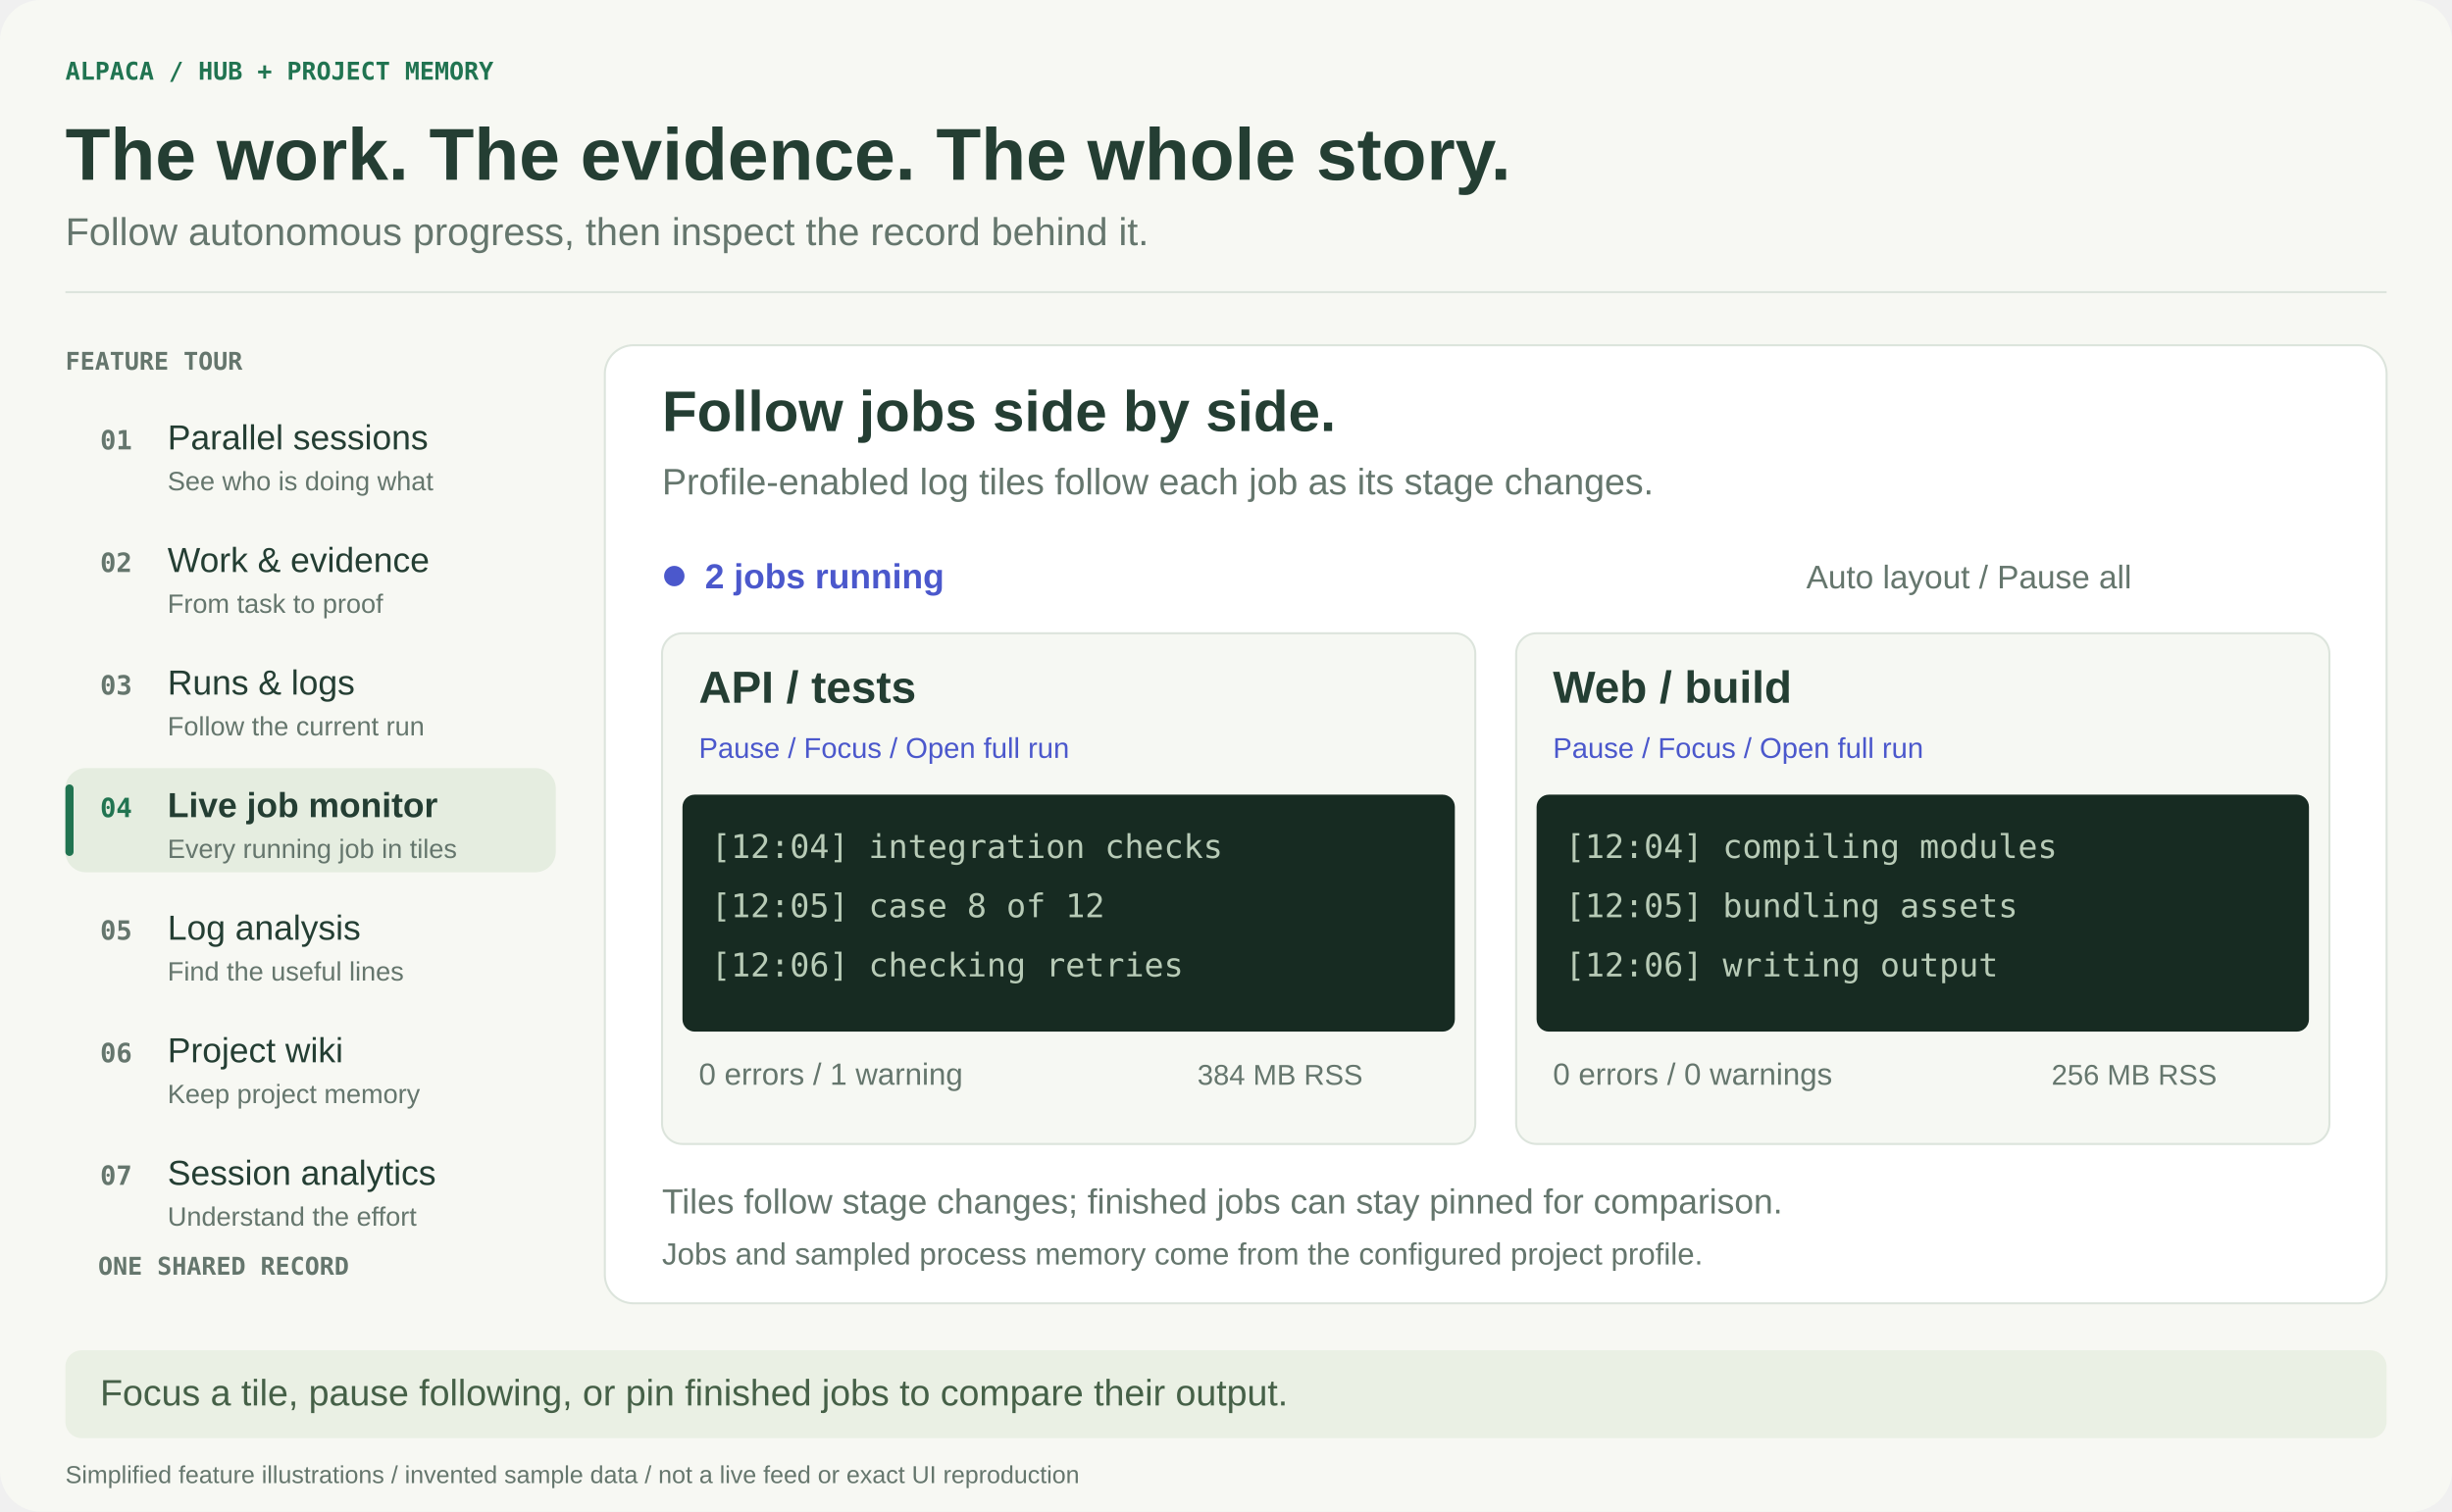
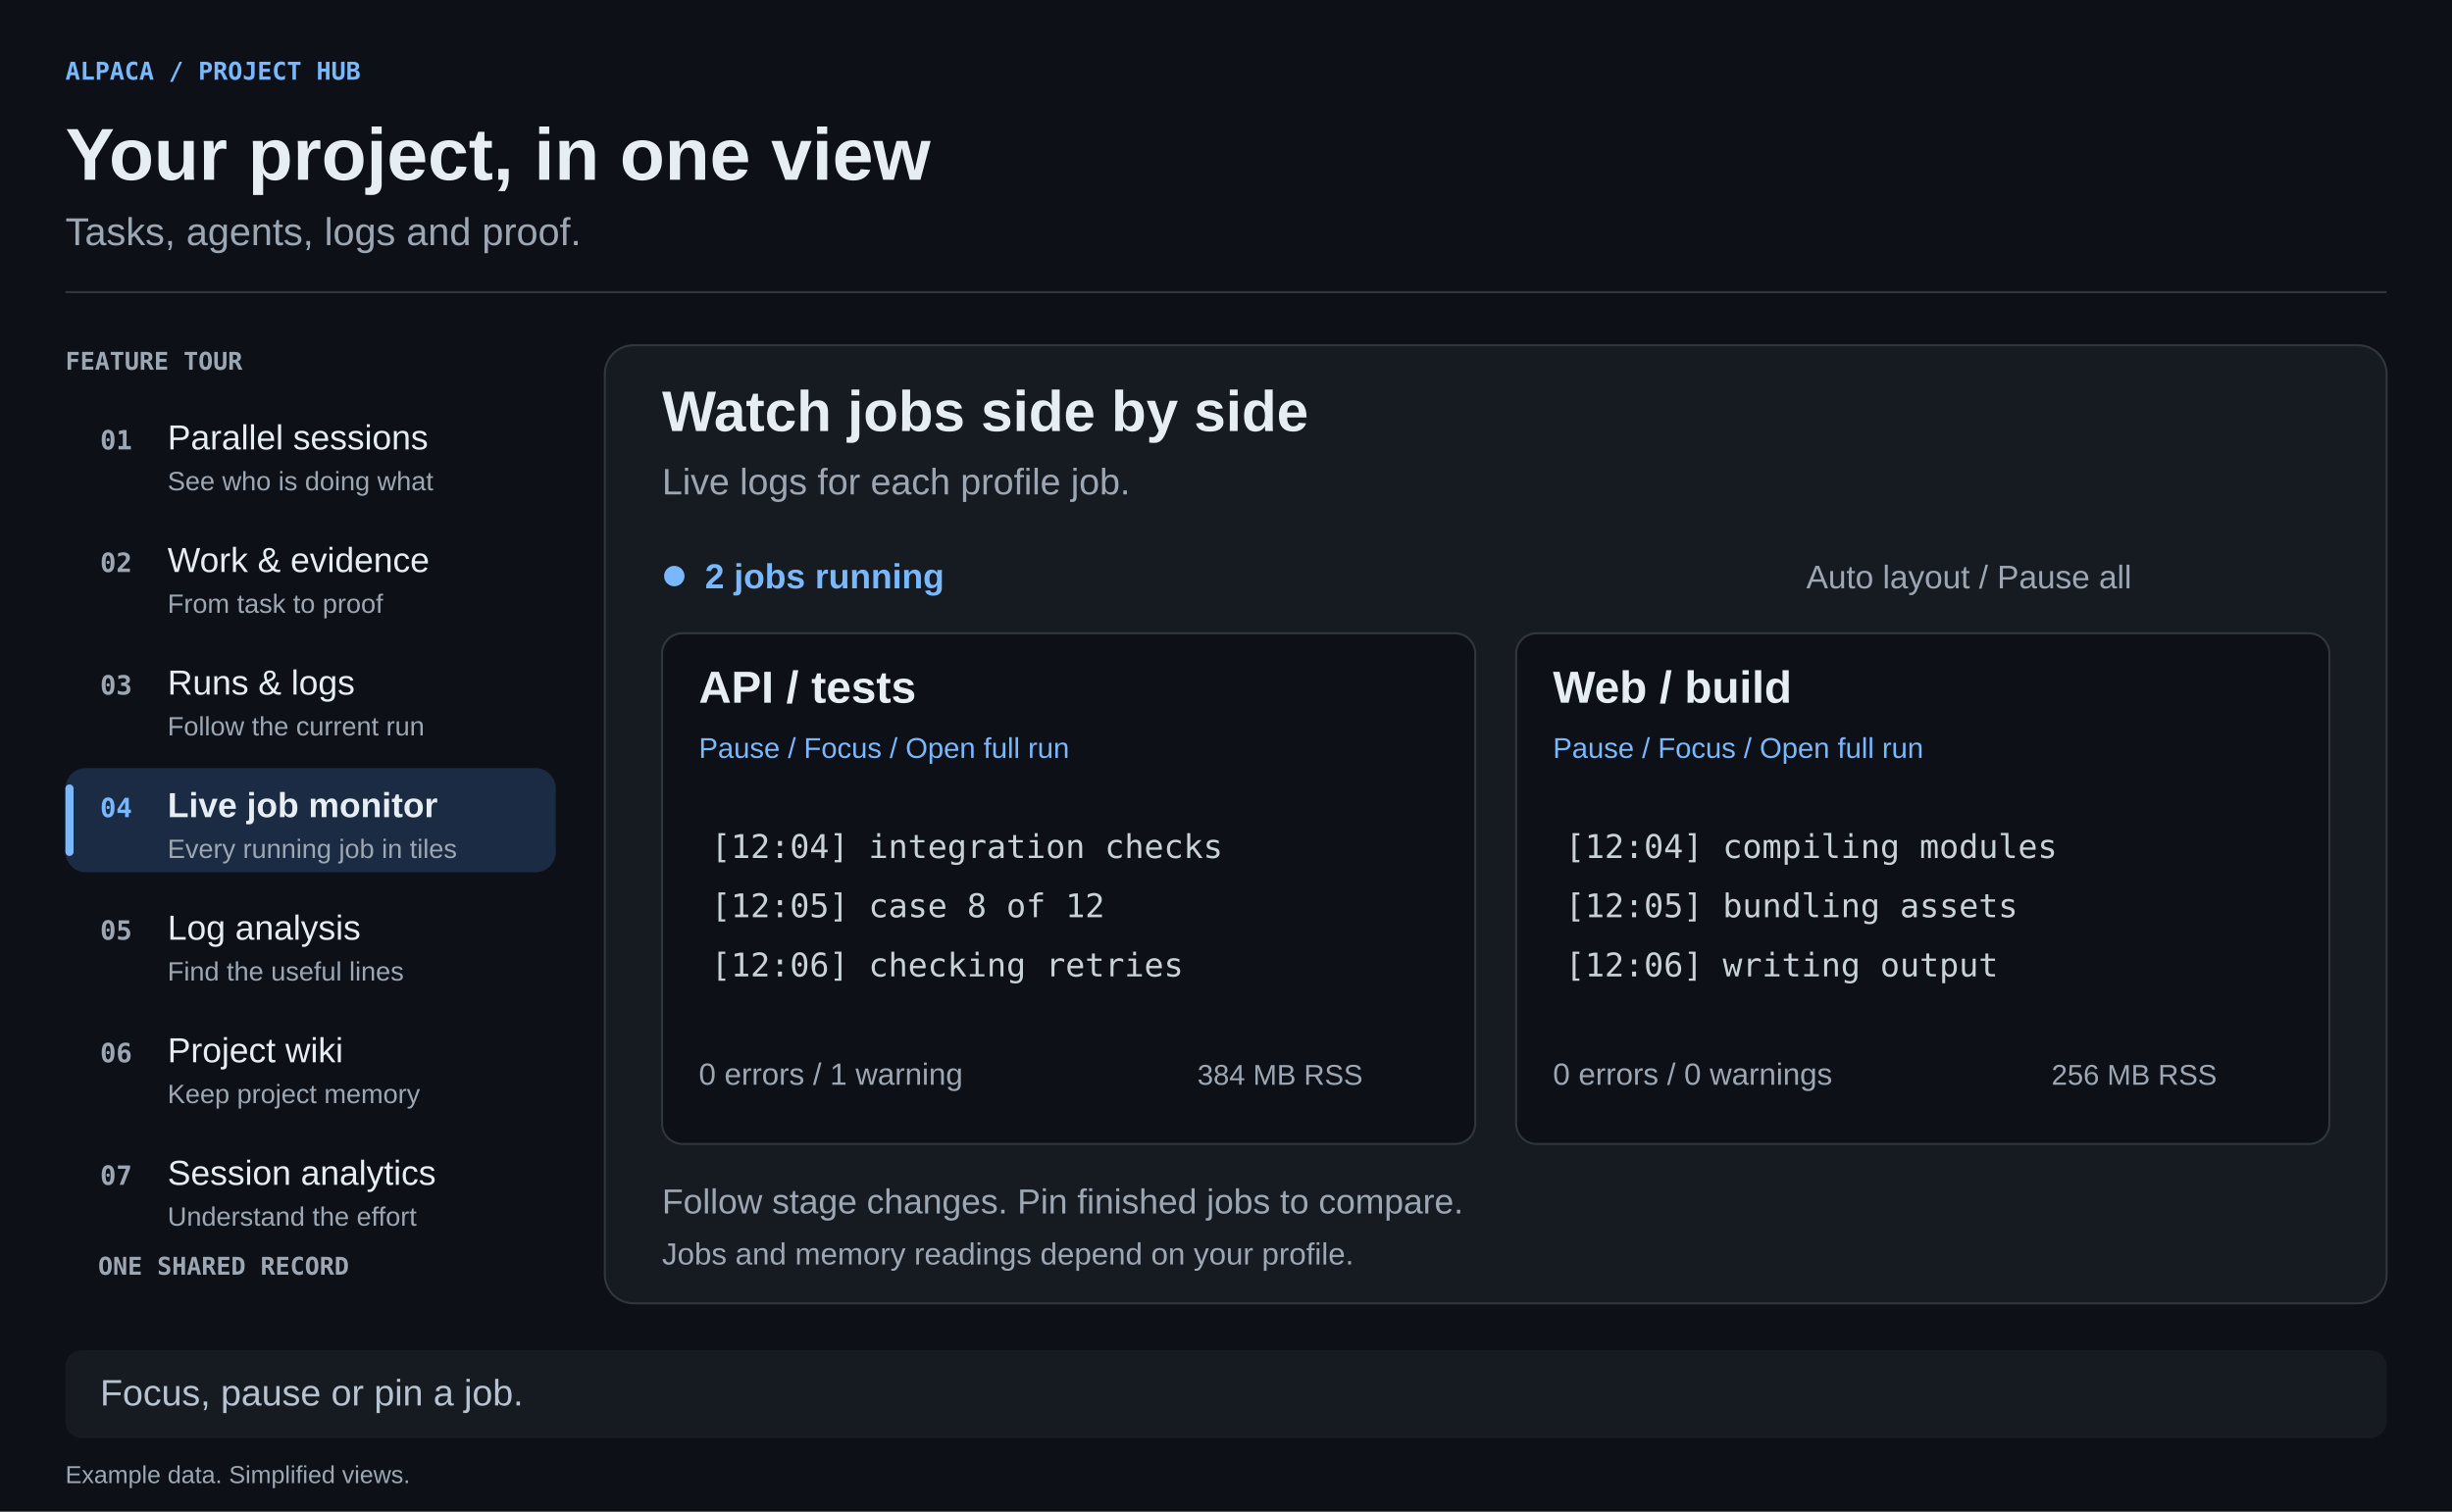
<svg xmlns="http://www.w3.org/2000/svg" width="1200" height="740" viewBox="0 0 1200 740" role="img" aria-labelledby="title desc">
-   <rect x="0" y="0" width="1200" height="740" rx="20" fill="#f7f8f3" />
-   <text x="32" y="39" font-family="DejaVu Sans Mono, monospace" font-size="12" font-weight="700" fill="#217451">ALPACA / HUB + PROJECT MEMORY</text>
-   <text x="32" y="88" font-family="Arial, Helvetica, sans-serif" font-size="36" font-weight="700" fill="#243e33">The work. The evidence. The whole story.</text>
-   <text x="32" y="120" font-family="Arial, Helvetica, sans-serif" font-size="19" font-weight="400" fill="#65766d">Follow autonomous progress, then inspect the record behind it.</text>
-   <path d="M32 143L1168 143" stroke="#dce4dc" fill="none" />
-   <text x="32" y="181" font-family="DejaVu Sans Mono, monospace" font-size="12" font-weight="700" fill="#65766d">FEATURE TOUR</text>
-   <text x="49" y="220.0" font-family="DejaVu Sans Mono, monospace" font-size="13" font-weight="700" fill="#65766d">01</text>
-   <text x="82" y="220.0" font-family="Arial, Helvetica, sans-serif" font-size="17" font-weight="400" fill="#243e33">Parallel sessions</text>
-   <text x="82" y="240.0" font-family="Arial, Helvetica, sans-serif" font-size="13" font-weight="400" fill="#65766d">See who is doing what</text>
-   <text x="49" y="280.0" font-family="DejaVu Sans Mono, monospace" font-size="13" font-weight="700" fill="#65766d">02</text>
-   <text x="82" y="280.0" font-family="Arial, Helvetica, sans-serif" font-size="17" font-weight="400" fill="#243e33">Work &amp; evidence</text>
-   <text x="82" y="300.0" font-family="Arial, Helvetica, sans-serif" font-size="13" font-weight="400" fill="#65766d">From task to proof</text>
-   <text x="49" y="340.0" font-family="DejaVu Sans Mono, monospace" font-size="13" font-weight="700" fill="#65766d">03</text>
-   <text x="82" y="340.0" font-family="Arial, Helvetica, sans-serif" font-size="17" font-weight="400" fill="#243e33">Runs &amp; logs</text>
-   <text x="82" y="360.0" font-family="Arial, Helvetica, sans-serif" font-size="13" font-weight="400" fill="#65766d">Follow the current run</text>
-   <rect x="32" y="376.0" width="240" height="51.0" rx="10" fill="#e5ede0" />
-   <rect x="32" y="384.0" width="4" height="35.0" rx="2" fill="#217451" />
-   <text x="49" y="400.0" font-family="DejaVu Sans Mono, monospace" font-size="13" font-weight="700" fill="#217451">04</text>
-   <text x="82" y="400.0" font-family="Arial, Helvetica, sans-serif" font-size="17" font-weight="700" fill="#243e33">Live job monitor</text>
-   <text x="82" y="420.0" font-family="Arial, Helvetica, sans-serif" font-size="13" font-weight="400" fill="#65766d">Every running job in tiles</text>
-   <text x="49" y="460.0" font-family="DejaVu Sans Mono, monospace" font-size="13" font-weight="700" fill="#65766d">05</text>
-   <text x="82" y="460.0" font-family="Arial, Helvetica, sans-serif" font-size="17" font-weight="400" fill="#243e33">Log analysis</text>
-   <text x="82" y="480.0" font-family="Arial, Helvetica, sans-serif" font-size="13" font-weight="400" fill="#65766d">Find the useful lines</text>
-   <text x="49" y="520.0" font-family="DejaVu Sans Mono, monospace" font-size="13" font-weight="700" fill="#65766d">06</text>
-   <text x="82" y="520.0" font-family="Arial, Helvetica, sans-serif" font-size="17" font-weight="400" fill="#243e33">Project wiki</text>
-   <text x="82" y="540.0" font-family="Arial, Helvetica, sans-serif" font-size="13" font-weight="400" fill="#65766d">Keep project memory</text>
-   <text x="49" y="580.0" font-family="DejaVu Sans Mono, monospace" font-size="13" font-weight="700" fill="#65766d">07</text>
-   <text x="82" y="580.0" font-family="Arial, Helvetica, sans-serif" font-size="17" font-weight="400" fill="#243e33">Session analytics</text>
-   <text x="82" y="600.0" font-family="Arial, Helvetica, sans-serif" font-size="13" font-weight="400" fill="#65766d">Understand the effort</text>
-   <text x="48" y="624" font-family="DejaVu Sans Mono, monospace" font-size="12" font-weight="700" fill="#65766d">ONE SHARED RECORD</text>
-   <rect x="296" y="169" width="872" height="469" rx="14" fill="#ffffff" stroke="#dce4dc" />
-   <text x="324" y="211" font-family="Arial, Helvetica, sans-serif" font-size="28" font-weight="700" fill="#243e33">Follow jobs side by side.</text>
-   <text x="324" y="242" font-family="Arial, Helvetica, sans-serif" font-size="18" font-weight="400" fill="#65766d">Profile-enabled log tiles follow each job as its stage changes.</text>
-   <circle cx="330" cy="282" r="5" fill="#4b58cc" />
-   <text x="345" y="288" font-family="Arial, Helvetica, sans-serif" font-size="17" font-weight="600" fill="#4b58cc">2 jobs running</text>
-   <text x="884" y="288" font-family="Arial, Helvetica, sans-serif" font-size="16" font-weight="400" fill="#65766d">Auto layout / Pause all</text>
-   <rect x="324" y="310" width="398" height="250" rx="10" fill="#f6f8f3" stroke="#dce4dc" />
-   <text x="342" y="344" font-family="Arial, Helvetica, sans-serif" font-size="22" font-weight="600" fill="#243e33">API / tests</text>
-   <text x="342" y="371" font-family="Arial, Helvetica, sans-serif" font-size="14" font-weight="400" fill="#4b58cc">Pause / Focus / Open full run</text>
-   <rect x="334" y="389" width="378" height="116" rx="6" fill="#172b22" />
-   <text x="348" y="420" font-family="DejaVu Sans Mono, monospace" font-size="16" font-weight="400" fill="#b8cbb7">[12:04] integration checks</text>
-   <text x="348" y="449" font-family="DejaVu Sans Mono, monospace" font-size="16" font-weight="400" fill="#b8cbb7">[12:05] case 8 of 12</text>
-   <text x="348" y="478" font-family="DejaVu Sans Mono, monospace" font-size="16" font-weight="400" fill="#b8cbb7">[12:06] checking retries</text>
-   <text x="342" y="531" font-family="Arial, Helvetica, sans-serif" font-size="15" font-weight="400" fill="#65766d">0 errors / 1 warning</text>
-   <text x="586" y="531" font-family="Arial, Helvetica, sans-serif" font-size="14" font-weight="400" fill="#65766d">384 MB RSS</text>
-   <rect x="742" y="310" width="398" height="250" rx="10" fill="#f6f8f3" stroke="#dce4dc" />
-   <text x="760" y="344" font-family="Arial, Helvetica, sans-serif" font-size="22" font-weight="600" fill="#243e33">Web / build</text>
-   <text x="760" y="371" font-family="Arial, Helvetica, sans-serif" font-size="14" font-weight="400" fill="#4b58cc">Pause / Focus / Open full run</text>
-   <rect x="752" y="389" width="378" height="116" rx="6" fill="#172b22" />
-   <text x="766" y="420" font-family="DejaVu Sans Mono, monospace" font-size="16" font-weight="400" fill="#b8cbb7">[12:04] compiling modules</text>
-   <text x="766" y="449" font-family="DejaVu Sans Mono, monospace" font-size="16" font-weight="400" fill="#b8cbb7">[12:05] bundling assets</text>
-   <text x="766" y="478" font-family="DejaVu Sans Mono, monospace" font-size="16" font-weight="400" fill="#b8cbb7">[12:06] writing output</text>
-   <text x="760" y="531" font-family="Arial, Helvetica, sans-serif" font-size="15" font-weight="400" fill="#65766d">0 errors / 0 warnings</text>
-   <text x="1004" y="531" font-family="Arial, Helvetica, sans-serif" font-size="14" font-weight="400" fill="#65766d">256 MB RSS</text>
-   <text x="324" y="594" font-family="Arial, Helvetica, sans-serif" font-size="17" font-weight="400" fill="#65766d">Tiles follow stage changes; finished jobs can stay pinned for comparison.</text>
-   <text x="324" y="619" font-family="Arial, Helvetica, sans-serif" font-size="15" font-weight="400" fill="#65766d">Jobs and sampled process memory come from the configured project profile.</text>
-   <rect x="32" y="661" width="1136" height="43" rx="8" fill="#eaf0e4" />
-   <text x="49" y="688" font-family="Arial, Helvetica, sans-serif" font-size="18" font-weight="400" fill="#456047">Focus a tile, pause following, or pin finished jobs to compare their output.</text>
-   <text x="32" y="726" font-family="Arial, Helvetica, sans-serif" font-size="12" font-weight="400" fill="#65766d">Simplified feature illustrations / invented sample data / not a live feed or exact UI reproduction</text>
+   <rect x="0" y="0" width="1200" height="740" rx="0" fill="#0d1117" />
+   <text x="32" y="39" font-family="DejaVu Sans Mono, monospace" font-size="12" font-weight="700" fill="#79b8ff">ALPACA / PROJECT HUB</text>
+   <text x="32" y="88" font-family="Arial, Helvetica, sans-serif" font-size="36" font-weight="700" fill="#e6edf3">Your project, in one view</text>
+   <text x="32" y="120" font-family="Arial, Helvetica, sans-serif" font-size="19" font-weight="400" fill="#9da7b3">Tasks, agents, logs and proof.</text>
+   <path d="M32 143L1168 143" stroke="#30363d" fill="none" />
+   <text x="32" y="181" font-family="DejaVu Sans Mono, monospace" font-size="12" font-weight="700" fill="#9da7b3">FEATURE TOUR</text>
+   <text x="49" y="220.0" font-family="DejaVu Sans Mono, monospace" font-size="13" font-weight="700" fill="#9da7b3">01</text>
+   <text x="82" y="220.0" font-family="Arial, Helvetica, sans-serif" font-size="17" font-weight="400" fill="#e6edf3">Parallel sessions</text>
+   <text x="82" y="240.0" font-family="Arial, Helvetica, sans-serif" font-size="13" font-weight="400" fill="#9da7b3">See who is doing what</text>
+   <text x="49" y="280.0" font-family="DejaVu Sans Mono, monospace" font-size="13" font-weight="700" fill="#9da7b3">02</text>
+   <text x="82" y="280.0" font-family="Arial, Helvetica, sans-serif" font-size="17" font-weight="400" fill="#e6edf3">Work &amp; evidence</text>
+   <text x="82" y="300.0" font-family="Arial, Helvetica, sans-serif" font-size="13" font-weight="400" fill="#9da7b3">From task to proof</text>
+   <text x="49" y="340.0" font-family="DejaVu Sans Mono, monospace" font-size="13" font-weight="700" fill="#9da7b3">03</text>
+   <text x="82" y="340.0" font-family="Arial, Helvetica, sans-serif" font-size="17" font-weight="400" fill="#e6edf3">Runs &amp; logs</text>
+   <text x="82" y="360.0" font-family="Arial, Helvetica, sans-serif" font-size="13" font-weight="400" fill="#9da7b3">Follow the current run</text>
+   <rect x="32" y="376.0" width="240" height="51.0" rx="10" fill="#1b2b44" />
+   <rect x="32" y="384.0" width="4" height="35.0" rx="2" fill="#79b8ff" />
+   <text x="49" y="400.0" font-family="DejaVu Sans Mono, monospace" font-size="13" font-weight="700" fill="#79b8ff">04</text>
+   <text x="82" y="400.0" font-family="Arial, Helvetica, sans-serif" font-size="17" font-weight="700" fill="#e6edf3">Live job monitor</text>
+   <text x="82" y="420.0" font-family="Arial, Helvetica, sans-serif" font-size="13" font-weight="400" fill="#9da7b3">Every running job in tiles</text>
+   <text x="49" y="460.0" font-family="DejaVu Sans Mono, monospace" font-size="13" font-weight="700" fill="#9da7b3">05</text>
+   <text x="82" y="460.0" font-family="Arial, Helvetica, sans-serif" font-size="17" font-weight="400" fill="#e6edf3">Log analysis</text>
+   <text x="82" y="480.0" font-family="Arial, Helvetica, sans-serif" font-size="13" font-weight="400" fill="#9da7b3">Find the useful lines</text>
+   <text x="49" y="520.0" font-family="DejaVu Sans Mono, monospace" font-size="13" font-weight="700" fill="#9da7b3">06</text>
+   <text x="82" y="520.0" font-family="Arial, Helvetica, sans-serif" font-size="17" font-weight="400" fill="#e6edf3">Project wiki</text>
+   <text x="82" y="540.0" font-family="Arial, Helvetica, sans-serif" font-size="13" font-weight="400" fill="#9da7b3">Keep project memory</text>
+   <text x="49" y="580.0" font-family="DejaVu Sans Mono, monospace" font-size="13" font-weight="700" fill="#9da7b3">07</text>
+   <text x="82" y="580.0" font-family="Arial, Helvetica, sans-serif" font-size="17" font-weight="400" fill="#e6edf3">Session analytics</text>
+   <text x="82" y="600.0" font-family="Arial, Helvetica, sans-serif" font-size="13" font-weight="400" fill="#9da7b3">Understand the effort</text>
+   <text x="48" y="624" font-family="DejaVu Sans Mono, monospace" font-size="12" font-weight="700" fill="#9da7b3">ONE SHARED RECORD</text>
+   <rect x="296" y="169" width="872" height="469" rx="14" fill="#161b22" stroke="#30363d" />
+   <text x="324" y="211" font-family="Arial, Helvetica, sans-serif" font-size="28" font-weight="700" fill="#e6edf3">Watch jobs side by side</text>
+   <text x="324" y="242" font-family="Arial, Helvetica, sans-serif" font-size="18" font-weight="400" fill="#9da7b3">Live logs for each profile job.</text>
+   <circle cx="330" cy="282" r="5" fill="#79b8ff" />
+   <text x="345" y="288" font-family="Arial, Helvetica, sans-serif" font-size="17" font-weight="600" fill="#79b8ff">2 jobs running</text>
+   <text x="884" y="288" font-family="Arial, Helvetica, sans-serif" font-size="16" font-weight="400" fill="#9da7b3">Auto layout / Pause all</text>
+   <rect x="324" y="310" width="398" height="250" rx="10" fill="#0d1117" stroke="#30363d" />
+   <text x="342" y="344" font-family="Arial, Helvetica, sans-serif" font-size="22" font-weight="600" fill="#e6edf3">API / tests</text>
+   <text x="342" y="371" font-family="Arial, Helvetica, sans-serif" font-size="14" font-weight="400" fill="#79b8ff">Pause / Focus / Open full run</text>
+   <rect x="334" y="389" width="378" height="116" rx="6" fill="#0d1117" />
+   <text x="348" y="420" font-family="DejaVu Sans Mono, monospace" font-size="16" font-weight="400" fill="#c9d1d9">[12:04] integration checks</text>
+   <text x="348" y="449" font-family="DejaVu Sans Mono, monospace" font-size="16" font-weight="400" fill="#c9d1d9">[12:05] case 8 of 12</text>
+   <text x="348" y="478" font-family="DejaVu Sans Mono, monospace" font-size="16" font-weight="400" fill="#c9d1d9">[12:06] checking retries</text>
+   <text x="342" y="531" font-family="Arial, Helvetica, sans-serif" font-size="15" font-weight="400" fill="#9da7b3">0 errors / 1 warning</text>
+   <text x="586" y="531" font-family="Arial, Helvetica, sans-serif" font-size="14" font-weight="400" fill="#9da7b3">384 MB RSS</text>
+   <rect x="742" y="310" width="398" height="250" rx="10" fill="#0d1117" stroke="#30363d" />
+   <text x="760" y="344" font-family="Arial, Helvetica, sans-serif" font-size="22" font-weight="600" fill="#e6edf3">Web / build</text>
+   <text x="760" y="371" font-family="Arial, Helvetica, sans-serif" font-size="14" font-weight="400" fill="#79b8ff">Pause / Focus / Open full run</text>
+   <rect x="752" y="389" width="378" height="116" rx="6" fill="#0d1117" />
+   <text x="766" y="420" font-family="DejaVu Sans Mono, monospace" font-size="16" font-weight="400" fill="#c9d1d9">[12:04] compiling modules</text>
+   <text x="766" y="449" font-family="DejaVu Sans Mono, monospace" font-size="16" font-weight="400" fill="#c9d1d9">[12:05] bundling assets</text>
+   <text x="766" y="478" font-family="DejaVu Sans Mono, monospace" font-size="16" font-weight="400" fill="#c9d1d9">[12:06] writing output</text>
+   <text x="760" y="531" font-family="Arial, Helvetica, sans-serif" font-size="15" font-weight="400" fill="#9da7b3">0 errors / 0 warnings</text>
+   <text x="1004" y="531" font-family="Arial, Helvetica, sans-serif" font-size="14" font-weight="400" fill="#9da7b3">256 MB RSS</text>
+   <text x="324" y="594" font-family="Arial, Helvetica, sans-serif" font-size="17" font-weight="400" fill="#9da7b3">Follow stage changes. Pin finished jobs to compare.</text>
+   <text x="324" y="619" font-family="Arial, Helvetica, sans-serif" font-size="15" font-weight="400" fill="#9da7b3">Jobs and memory readings depend on your profile.</text>
+   <rect x="32" y="661" width="1136" height="43" rx="8" fill="#161b22" />
+   <text x="49" y="688" font-family="Arial, Helvetica, sans-serif" font-size="18" font-weight="400" fill="#b7c3d0">Focus, pause or pin a job.</text>
+   <text x="32" y="726" font-family="Arial, Helvetica, sans-serif" font-size="12" font-weight="400" fill="#9da7b3">Example data. Simplified views.</text>
</svg>
